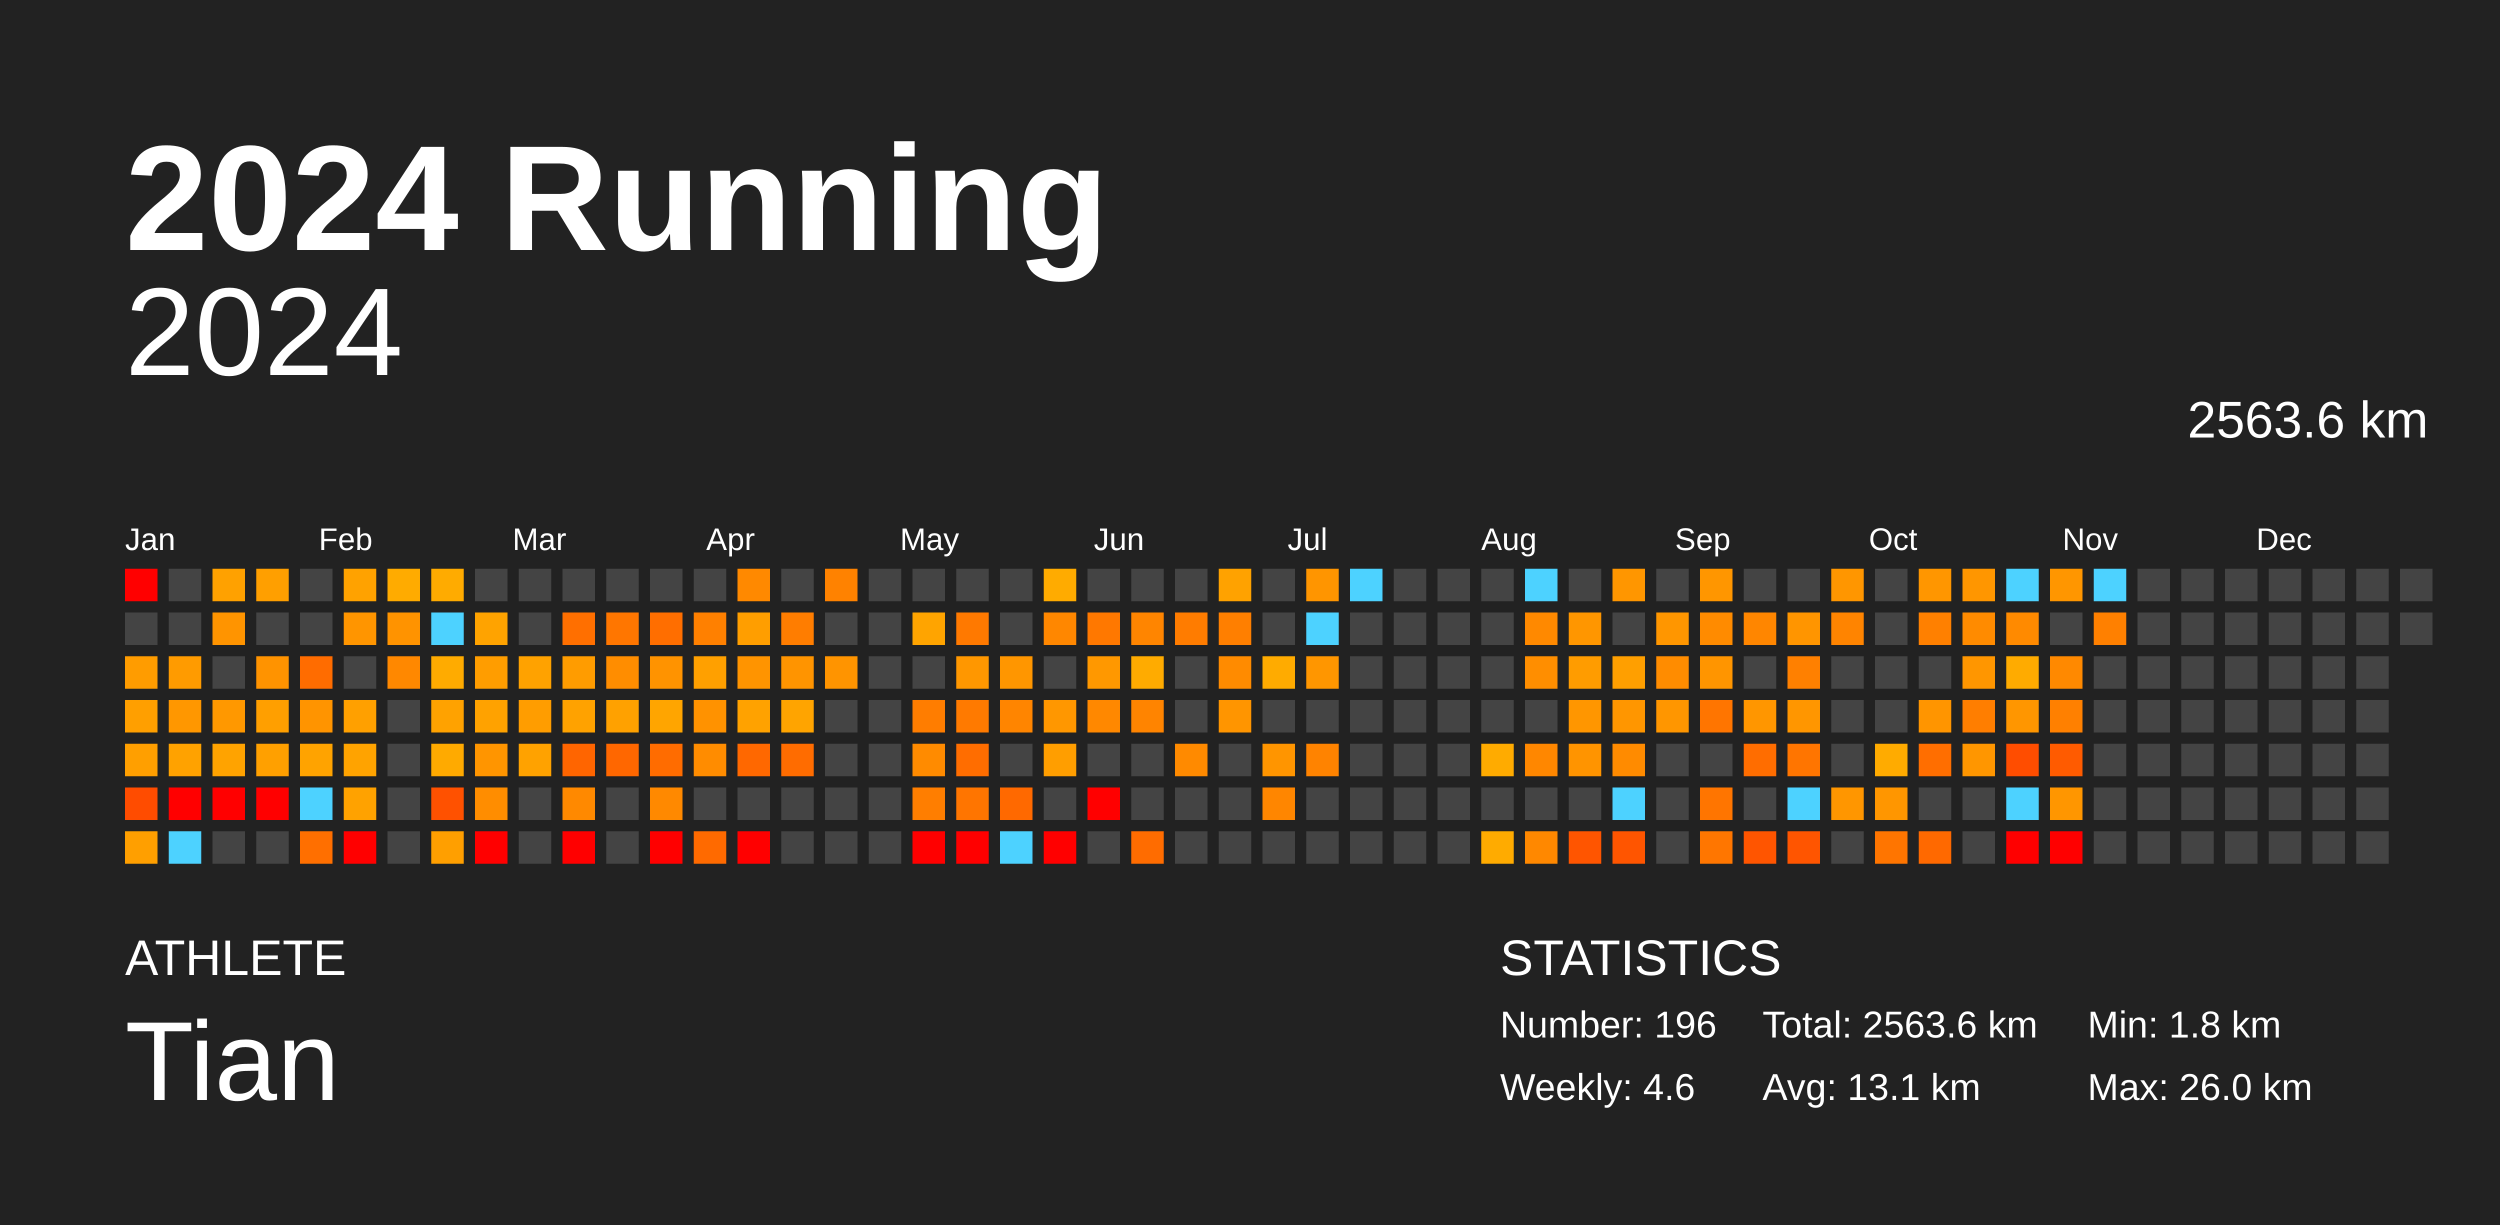
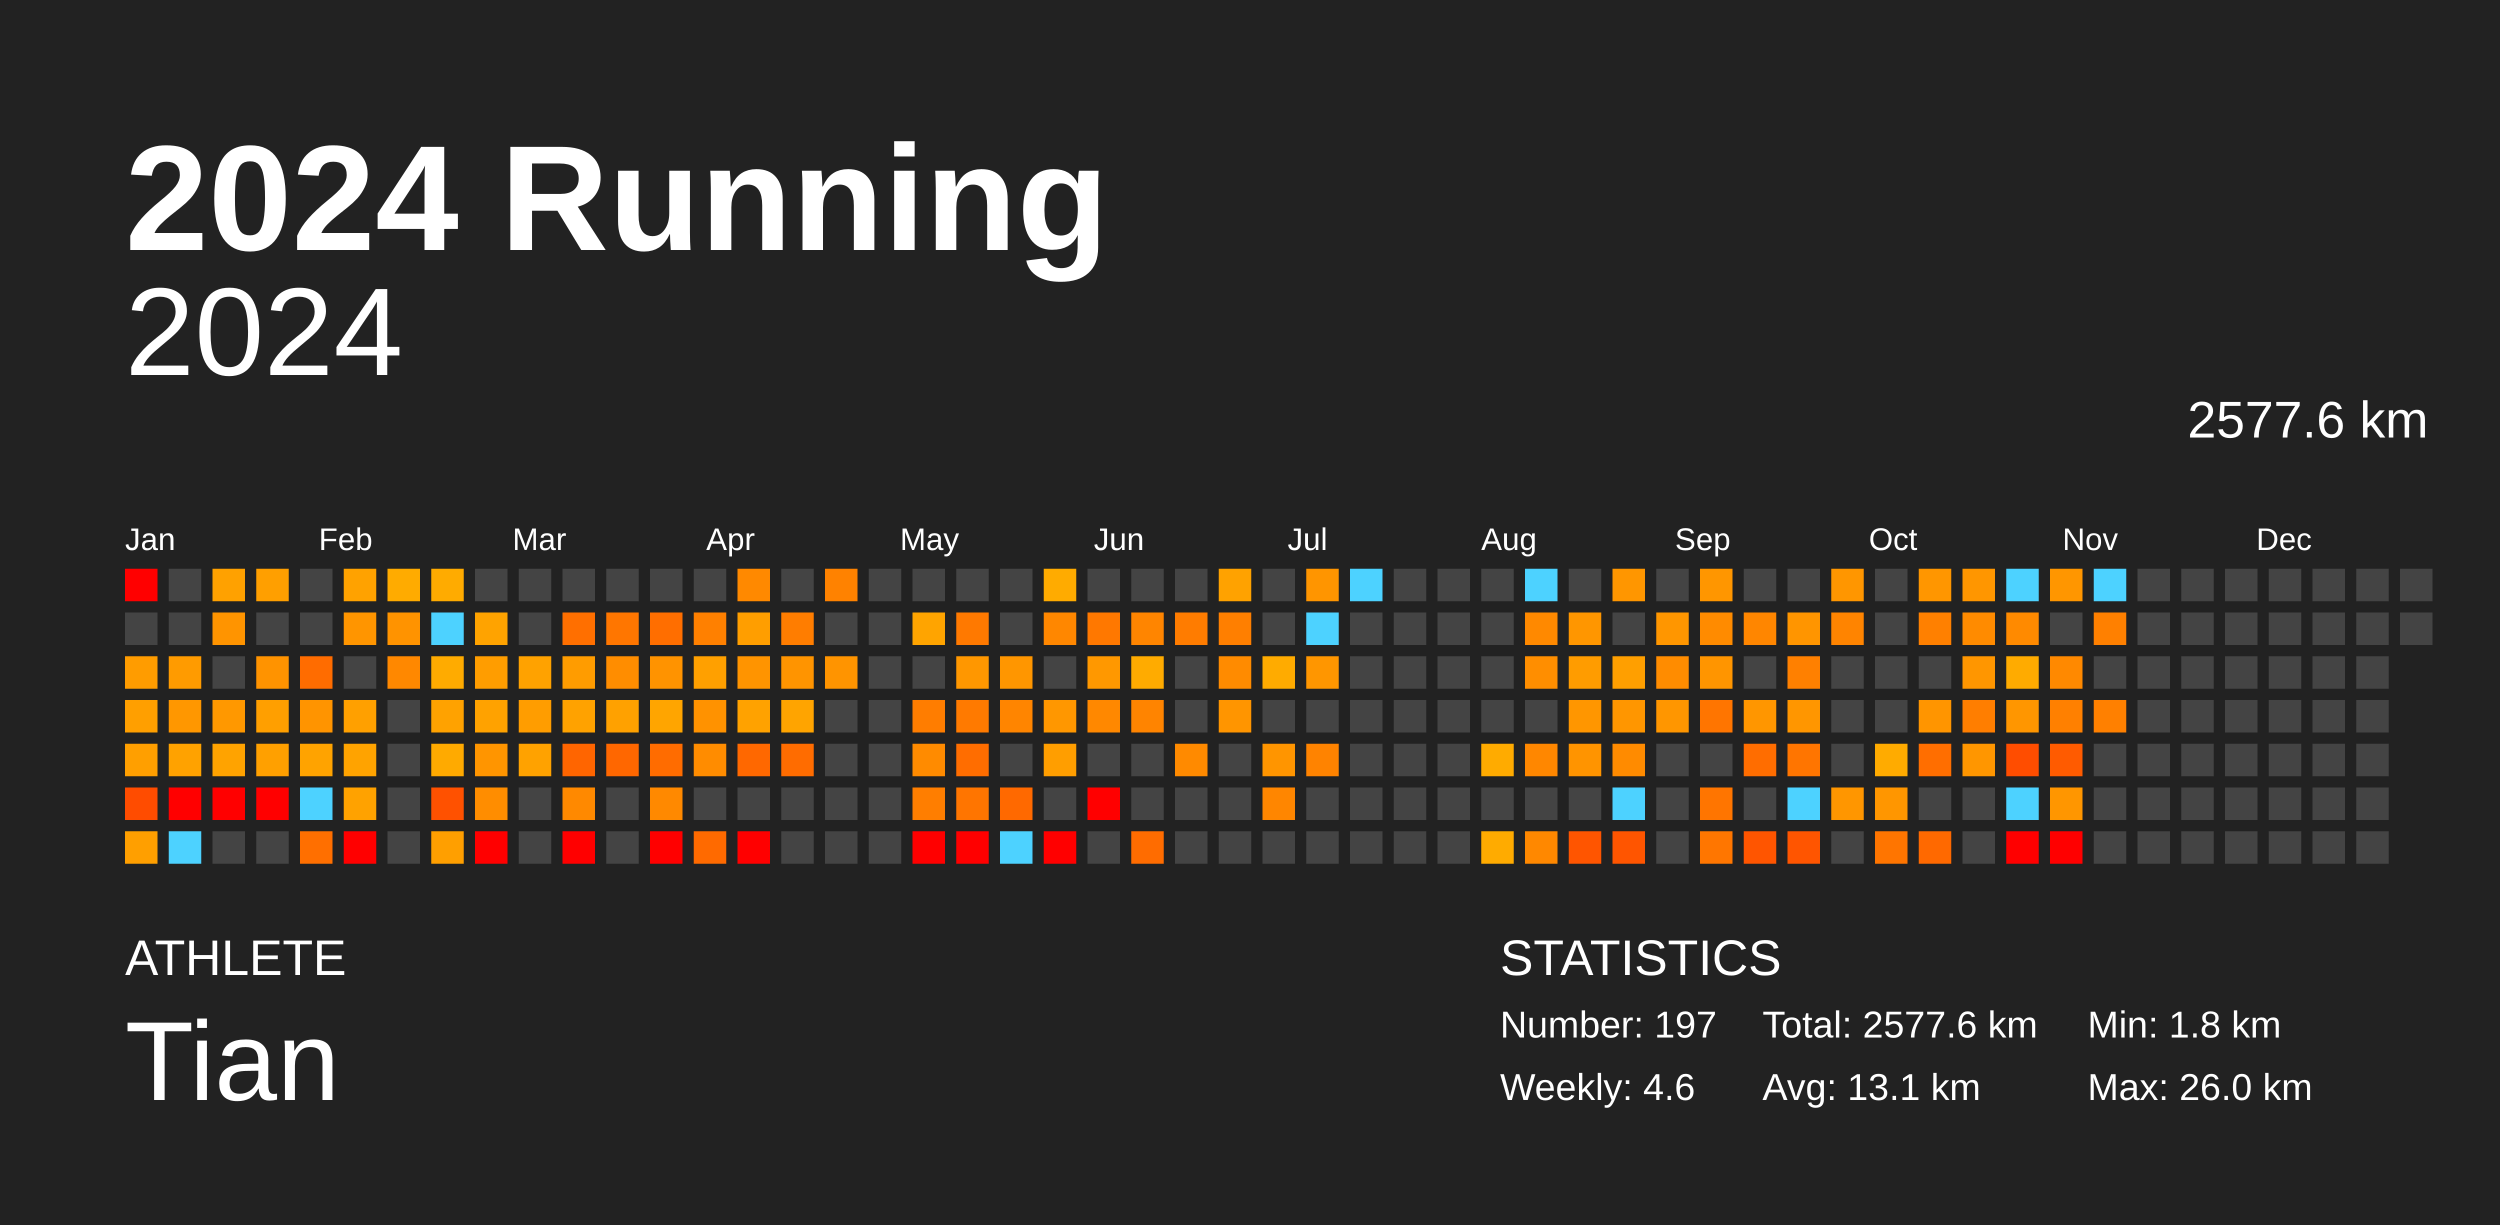
<svg xmlns="http://www.w3.org/2000/svg" baseProfile="full" height="98mm" version="1.1" viewBox="0,0,200,98" width="200mm">
  <defs />
  <rect fill="#222222" height="98" width="200" x="0" y="0" />
  <text fill="#FFFFFF" style="font-size:12px; font-family:Arial; font-weight:bold;" x="10" y="20">2024 Running</text>
  <text fill="#FFFFFF" style="font-size:4px; font-family:Arial" x="10" y="78">ATHLETE</text>
  <text fill="#FFFFFF" style="font-size:9px; font-family:Arial" x="10" y="88">Tian</text>
  <text fill="#FFFFFF" style="font-size:4px; font-family:Arial" x="120" y="78">STATISTICS</text>
-   <text fill="#FFFFFF" style="font-size:3px; font-family:Arial" x="120" y="83">Number: 196</text>
+   <text fill="#FFFFFF" style="font-size:3px; font-family:Arial" x="120" y="83">Number: 197</text>
  <text fill="#FFFFFF" style="font-size:3px; font-family:Arial" x="120" y="88">Weekly: 4.6</text>
-   <text fill="#FFFFFF" style="font-size:3px; font-family:Arial" x="141" y="83">Total: 2563.6 km</text>
+   <text fill="#FFFFFF" style="font-size:3px; font-family:Arial" x="141" y="83">Total: 2577.6 km</text>
  <text fill="#FFFFFF" style="font-size:3px; font-family:Arial" x="141" y="88">Avg: 13.1 km</text>
  <text fill="#FFFFFF" style="font-size:3px; font-family:Arial" x="167" y="83">Min: 1.8 km</text>
  <text fill="#FFFFFF" style="font-size:3px; font-family:Arial" x="167" y="88">Max: 26.0 km</text>
  <text alignment-baseline="hanging" fill="#FFFFFF" style="font-size:10.0px; font-family:Arial;" x="10" y="30">2024</text>
-   <text alignment-baseline="hanging" fill="#FFFFFF" style="font-size:4.125px; font-family:Arial;" x="175" y="35">2563.6 km</text>
+   <text alignment-baseline="hanging" fill="#FFFFFF" style="font-size:4.125px; font-family:Arial;" x="175" y="35">2577.6 km</text>
  <text fill="#FFFFFF" style="font-size:2.5px; font-family:Arial" x="10.0" y="44">Jan</text>
  <text fill="#FFFFFF" style="font-size:2.5px; font-family:Arial" x="25.5" y="44">Feb</text>
  <text fill="#FFFFFF" style="font-size:2.5px; font-family:Arial" x="41.0" y="44">Mar</text>
  <text fill="#FFFFFF" style="font-size:2.5px; font-family:Arial" x="56.5" y="44">Apr</text>
  <text fill="#FFFFFF" style="font-size:2.5px; font-family:Arial" x="72.0" y="44">May</text>
  <text fill="#FFFFFF" style="font-size:2.5px; font-family:Arial" x="87.5" y="44">Jun</text>
  <text fill="#FFFFFF" style="font-size:2.5px; font-family:Arial" x="103.0" y="44">Jul</text>
  <text fill="#FFFFFF" style="font-size:2.5px; font-family:Arial" x="118.5" y="44">Aug</text>
  <text fill="#FFFFFF" style="font-size:2.5px; font-family:Arial" x="134.0" y="44">Sep</text>
  <text fill="#FFFFFF" style="font-size:2.5px; font-family:Arial" x="149.5" y="44">Oct</text>
  <text fill="#FFFFFF" style="font-size:2.5px; font-family:Arial" x="165.0" y="44">Nov</text>
  <text fill="#FFFFFF" style="font-size:2.5px; font-family:Arial" x="180.5" y="44">Dec</text>
  <rect fill="red" height="2.6" width="2.6" x="10.0" y="45.5" />
  <rect fill="#444444" height="2.6" width="2.6" x="10.0" y="49.0" />
  <rect fill="#ff9c00" height="2.6" width="2.6" x="10.0" y="52.5" />
  <rect fill="#ff9f00" height="2.6" width="2.6" x="10.0" y="56.0" />
  <rect fill="#ff9f00" height="2.6" width="2.6" x="10.0" y="59.5" />
  <rect fill="#ff4c00" height="2.6" width="2.6" x="10.0" y="63.0" />
  <rect fill="#ff9f00" height="2.6" width="2.6" x="10.0" y="66.5" />
  <rect fill="#444444" height="2.6" width="2.6" x="13.5" y="45.5" />
  <rect fill="#444444" height="2.6" width="2.6" x="13.5" y="49.0" />
  <rect fill="#ff9b00" height="2.6" width="2.6" x="13.5" y="52.5" />
  <rect fill="#ff9700" height="2.6" width="2.6" x="13.5" y="56.0" />
  <rect fill="#ffa200" height="2.6" width="2.6" x="13.5" y="59.5" />
  <rect fill="red" height="2.6" width="2.6" x="13.5" y="63.0" />
  <rect fill="#4dd2ff" height="2.6" width="2.6" x="13.5" y="66.5" />
  <rect fill="#ffa100" height="2.6" width="2.6" x="17.0" y="45.5" />
  <rect fill="#ff9400" height="2.6" width="2.6" x="17.0" y="49.0" />
  <rect fill="#444444" height="2.6" width="2.6" x="17.0" y="52.5" />
  <rect fill="#ff9800" height="2.6" width="2.6" x="17.0" y="56.0" />
  <rect fill="#ffa300" height="2.6" width="2.6" x="17.0" y="59.5" />
  <rect fill="red" height="2.6" width="2.6" x="17.0" y="63.0" />
  <rect fill="#444444" height="2.6" width="2.6" x="17.0" y="66.5" />
  <rect fill="#ff9f00" height="2.6" width="2.6" x="20.5" y="45.5" />
  <rect fill="#444444" height="2.6" width="2.6" x="20.5" y="49.0" />
  <rect fill="#ff9300" height="2.6" width="2.6" x="20.5" y="52.5" />
  <rect fill="#ff9f00" height="2.6" width="2.6" x="20.5" y="56.0" />
  <rect fill="#ffa000" height="2.6" width="2.6" x="20.5" y="59.5" />
  <rect fill="red" height="2.6" width="2.6" x="20.5" y="63.0" />
  <rect fill="#444444" height="2.6" width="2.6" x="20.5" y="66.5" />
  <rect fill="#444444" height="2.6" width="2.6" x="24.0" y="45.5" />
  <rect fill="#444444" height="2.6" width="2.6" x="24.0" y="49.0" />
  <rect fill="#ff6c00" height="2.6" width="2.6" x="24.0" y="52.5" />
  <rect fill="#ff9400" height="2.6" width="2.6" x="24.0" y="56.0" />
  <rect fill="#ffa300" height="2.6" width="2.6" x="24.0" y="59.5" />
  <rect fill="#4dd2ff" height="2.6" width="2.6" x="24.0" y="63.0" />
  <rect fill="#ff6f00" height="2.6" width="2.6" x="24.0" y="66.5" />
  <rect fill="#ffa200" height="2.6" width="2.6" x="27.5" y="45.5" />
  <rect fill="#ff9500" height="2.6" width="2.6" x="27.5" y="49.0" />
  <rect fill="#444444" height="2.6" width="2.6" x="27.5" y="52.5" />
  <rect fill="#ffa000" height="2.6" width="2.6" x="27.5" y="56.0" />
  <rect fill="#ffa300" height="2.6" width="2.6" x="27.5" y="59.5" />
  <rect fill="#ffa200" height="2.6" width="2.6" x="27.5" y="63.0" />
  <rect fill="red" height="2.6" width="2.6" x="27.5" y="66.5" />
  <rect fill="#ffab00" height="2.6" width="2.6" x="31.0" y="45.5" />
  <rect fill="#ff9300" height="2.6" width="2.6" x="31.0" y="49.0" />
  <rect fill="#ff8800" height="2.6" width="2.6" x="31.0" y="52.5" />
  <rect fill="#444444" height="2.6" width="2.6" x="31.0" y="56.0" />
  <rect fill="#444444" height="2.6" width="2.6" x="31.0" y="59.5" />
  <rect fill="#444444" height="2.6" width="2.6" x="31.0" y="63.0" />
  <rect fill="#444444" height="2.6" width="2.6" x="31.0" y="66.5" />
  <rect fill="#ffab00" height="2.6" width="2.6" x="34.5" y="45.5" />
  <rect fill="#4dd2ff" height="2.6" width="2.6" x="34.5" y="49.0" />
  <rect fill="#ffab00" height="2.6" width="2.6" x="34.5" y="52.5" />
  <rect fill="#ffa200" height="2.6" width="2.6" x="34.5" y="56.0" />
  <rect fill="#ffaa00" height="2.6" width="2.6" x="34.5" y="59.5" />
  <rect fill="#ff5100" height="2.6" width="2.6" x="34.5" y="63.0" />
  <rect fill="#ff9f00" height="2.6" width="2.6" x="34.5" y="66.5" />
  <rect fill="#444444" height="2.6" width="2.6" x="38.0" y="45.5" />
  <rect fill="#ffa300" height="2.6" width="2.6" x="38.0" y="49.0" />
  <rect fill="#ff9d00" height="2.6" width="2.6" x="38.0" y="52.5" />
  <rect fill="#ffa200" height="2.6" width="2.6" x="38.0" y="56.0" />
  <rect fill="#ff9500" height="2.6" width="2.6" x="38.0" y="59.5" />
  <rect fill="#ff8d00" height="2.6" width="2.6" x="38.0" y="63.0" />
  <rect fill="red" height="2.6" width="2.6" x="38.0" y="66.5" />
  <rect fill="#444444" height="2.6" width="2.6" x="41.5" y="45.5" />
  <rect fill="#444444" height="2.6" width="2.6" x="41.5" y="49.0" />
  <rect fill="#ffa200" height="2.6" width="2.6" x="41.5" y="52.5" />
  <rect fill="#ff9d00" height="2.6" width="2.6" x="41.5" y="56.0" />
  <rect fill="#ffa200" height="2.6" width="2.6" x="41.5" y="59.5" />
  <rect fill="#444444" height="2.6" width="2.6" x="41.5" y="63.0" />
  <rect fill="#444444" height="2.6" width="2.6" x="41.5" y="66.5" />
  <rect fill="#444444" height="2.6" width="2.6" x="45.0" y="45.5" />
  <rect fill="#ff6f00" height="2.6" width="2.6" x="45.0" y="49.0" />
  <rect fill="#ff9c00" height="2.6" width="2.6" x="45.0" y="52.5" />
  <rect fill="#ffa200" height="2.6" width="2.6" x="45.0" y="56.0" />
  <rect fill="#ff6500" height="2.6" width="2.6" x="45.0" y="59.5" />
  <rect fill="#ff8900" height="2.6" width="2.6" x="45.0" y="63.0" />
  <rect fill="red" height="2.6" width="2.6" x="45.0" y="66.5" />
  <rect fill="#444444" height="2.6" width="2.6" x="48.5" y="45.5" />
  <rect fill="#ff7600" height="2.6" width="2.6" x="48.5" y="49.0" />
  <rect fill="#ff8d00" height="2.6" width="2.6" x="48.5" y="52.5" />
  <rect fill="#ffa100" height="2.6" width="2.6" x="48.5" y="56.0" />
  <rect fill="#ff6700" height="2.6" width="2.6" x="48.5" y="59.5" />
  <rect fill="#444444" height="2.6" width="2.6" x="48.5" y="63.0" />
  <rect fill="#444444" height="2.6" width="2.6" x="48.5" y="66.5" />
  <rect fill="#444444" height="2.6" width="2.6" x="52.0" y="45.5" />
  <rect fill="#ff6e00" height="2.6" width="2.6" x="52.0" y="49.0" />
  <rect fill="#ff9300" height="2.6" width="2.6" x="52.0" y="52.5" />
  <rect fill="#ffa500" height="2.6" width="2.6" x="52.0" y="56.0" />
  <rect fill="#ff6c00" height="2.6" width="2.6" x="52.0" y="59.5" />
  <rect fill="#ff8900" height="2.6" width="2.6" x="52.0" y="63.0" />
  <rect fill="red" height="2.6" width="2.6" x="52.0" y="66.5" />
  <rect fill="#444444" height="2.6" width="2.6" x="55.5" y="45.5" />
  <rect fill="#ff8000" height="2.6" width="2.6" x="55.5" y="49.0" />
  <rect fill="#ffa000" height="2.6" width="2.6" x="55.5" y="52.5" />
  <rect fill="#ff9200" height="2.6" width="2.6" x="55.5" y="56.0" />
  <rect fill="#ff8c00" height="2.6" width="2.6" x="55.5" y="59.5" />
  <rect fill="#444444" height="2.6" width="2.6" x="55.5" y="63.0" />
  <rect fill="#ff6a00" height="2.6" width="2.6" x="55.5" y="66.5" />
  <rect fill="#ff8900" height="2.6" width="2.6" x="59.0" y="45.5" />
  <rect fill="#ff9e00" height="2.6" width="2.6" x="59.0" y="49.0" />
  <rect fill="#ff9400" height="2.6" width="2.6" x="59.0" y="52.5" />
  <rect fill="#ffa200" height="2.6" width="2.6" x="59.0" y="56.0" />
  <rect fill="#ff6800" height="2.6" width="2.6" x="59.0" y="59.5" />
  <rect fill="#444444" height="2.6" width="2.6" x="59.0" y="63.0" />
  <rect fill="red" height="2.6" width="2.6" x="59.0" y="66.5" />
  <rect fill="#444444" height="2.6" width="2.6" x="62.5" y="45.5" />
  <rect fill="#ff7d00" height="2.6" width="2.6" x="62.5" y="49.0" />
  <rect fill="#ff9400" height="2.6" width="2.6" x="62.5" y="52.5" />
  <rect fill="#ffa400" height="2.6" width="2.6" x="62.5" y="56.0" />
  <rect fill="#ff6c00" height="2.6" width="2.6" x="62.5" y="59.5" />
  <rect fill="#444444" height="2.6" width="2.6" x="62.5" y="63.0" />
  <rect fill="#444444" height="2.6" width="2.6" x="62.5" y="66.5" />
  <rect fill="#ff8200" height="2.6" width="2.6" x="66.0" y="45.5" />
  <rect fill="#444444" height="2.6" width="2.6" x="66.0" y="49.0" />
  <rect fill="#ff9400" height="2.6" width="2.6" x="66.0" y="52.5" />
  <rect fill="#444444" height="2.6" width="2.6" x="66.0" y="56.0" />
  <rect fill="#444444" height="2.6" width="2.6" x="66.0" y="59.5" />
  <rect fill="#444444" height="2.6" width="2.6" x="66.0" y="63.0" />
  <rect fill="#444444" height="2.6" width="2.6" x="66.0" y="66.5" />
  <rect fill="#444444" height="2.6" width="2.6" x="69.5" y="45.5" />
  <rect fill="#444444" height="2.6" width="2.6" x="69.5" y="49.0" />
  <rect fill="#444444" height="2.6" width="2.6" x="69.5" y="52.5" />
  <rect fill="#444444" height="2.6" width="2.6" x="69.5" y="56.0" />
  <rect fill="#444444" height="2.6" width="2.6" x="69.5" y="59.5" />
  <rect fill="#444444" height="2.6" width="2.6" x="69.5" y="63.0" />
  <rect fill="#444444" height="2.6" width="2.6" x="69.5" y="66.5" />
  <rect fill="#444444" height="2.6" width="2.6" x="73.0" y="45.5" />
  <rect fill="#ffa400" height="2.6" width="2.6" x="73.0" y="49.0" />
  <rect fill="#444444" height="2.6" width="2.6" x="73.0" y="52.5" />
  <rect fill="#ff7d00" height="2.6" width="2.6" x="73.0" y="56.0" />
  <rect fill="#ff8b00" height="2.6" width="2.6" x="73.0" y="59.5" />
  <rect fill="#ff7e00" height="2.6" width="2.6" x="73.0" y="63.0" />
  <rect fill="red" height="2.6" width="2.6" x="73.0" y="66.5" />
  <rect fill="#444444" height="2.6" width="2.6" x="76.5" y="45.5" />
  <rect fill="#ff7900" height="2.6" width="2.6" x="76.5" y="49.0" />
  <rect fill="#ff9700" height="2.6" width="2.6" x="76.5" y="52.5" />
  <rect fill="#ff7a00" height="2.6" width="2.6" x="76.5" y="56.0" />
  <rect fill="#ff6d00" height="2.6" width="2.6" x="76.5" y="59.5" />
  <rect fill="#ff7500" height="2.6" width="2.6" x="76.5" y="63.0" />
  <rect fill="red" height="2.6" width="2.6" x="76.5" y="66.5" />
  <rect fill="#444444" height="2.6" width="2.6" x="80.0" y="45.5" />
  <rect fill="#444444" height="2.6" width="2.6" x="80.0" y="49.0" />
  <rect fill="#ff9600" height="2.6" width="2.6" x="80.0" y="52.5" />
  <rect fill="#ff8500" height="2.6" width="2.6" x="80.0" y="56.0" />
  <rect fill="#444444" height="2.6" width="2.6" x="80.0" y="59.5" />
  <rect fill="#ff6900" height="2.6" width="2.6" x="80.0" y="63.0" />
  <rect fill="#4dd2ff" height="2.6" width="2.6" x="80.0" y="66.5" />
  <rect fill="#ffab00" height="2.6" width="2.6" x="83.5" y="45.5" />
  <rect fill="#ff8700" height="2.6" width="2.6" x="83.5" y="49.0" />
  <rect fill="#444444" height="2.6" width="2.6" x="83.5" y="52.5" />
  <rect fill="#ff9700" height="2.6" width="2.6" x="83.5" y="56.0" />
  <rect fill="#ff9e00" height="2.6" width="2.6" x="83.5" y="59.5" />
  <rect fill="#444444" height="2.6" width="2.6" x="83.5" y="63.0" />
  <rect fill="red" height="2.6" width="2.6" x="83.5" y="66.5" />
  <rect fill="#444444" height="2.6" width="2.6" x="87.0" y="45.5" />
  <rect fill="#ff7800" height="2.6" width="2.6" x="87.0" y="49.0" />
  <rect fill="#ff9800" height="2.6" width="2.6" x="87.0" y="52.5" />
  <rect fill="#ff8800" height="2.6" width="2.6" x="87.0" y="56.0" />
  <rect fill="#444444" height="2.6" width="2.6" x="87.0" y="59.5" />
  <rect fill="red" height="2.6" width="2.6" x="87.0" y="63.0" />
  <rect fill="#444444" height="2.6" width="2.6" x="87.0" y="66.5" />
  <rect fill="#444444" height="2.6" width="2.6" x="90.5" y="45.5" />
  <rect fill="#ff8500" height="2.6" width="2.6" x="90.5" y="49.0" />
  <rect fill="#ffab00" height="2.6" width="2.6" x="90.5" y="52.5" />
  <rect fill="#ff8400" height="2.6" width="2.6" x="90.5" y="56.0" />
  <rect fill="#444444" height="2.6" width="2.6" x="90.5" y="59.5" />
  <rect fill="#444444" height="2.6" width="2.6" x="90.5" y="63.0" />
  <rect fill="#ff6c00" height="2.6" width="2.6" x="90.5" y="66.5" />
  <rect fill="#444444" height="2.6" width="2.6" x="94.0" y="45.5" />
  <rect fill="#ff7c00" height="2.6" width="2.6" x="94.0" y="49.0" />
  <rect fill="#444444" height="2.6" width="2.6" x="94.0" y="52.5" />
  <rect fill="#444444" height="2.6" width="2.6" x="94.0" y="56.0" />
  <rect fill="#ff8a00" height="2.6" width="2.6" x="94.0" y="59.5" />
  <rect fill="#444444" height="2.6" width="2.6" x="94.0" y="63.0" />
  <rect fill="#444444" height="2.6" width="2.6" x="94.0" y="66.5" />
  <rect fill="#ffa200" height="2.6" width="2.6" x="97.5" y="45.5" />
  <rect fill="#ff7f00" height="2.6" width="2.6" x="97.5" y="49.0" />
  <rect fill="#ff8b00" height="2.6" width="2.6" x="97.5" y="52.5" />
  <rect fill="#ff9500" height="2.6" width="2.6" x="97.5" y="56.0" />
  <rect fill="#444444" height="2.6" width="2.6" x="97.5" y="59.5" />
  <rect fill="#444444" height="2.6" width="2.6" x="97.5" y="63.0" />
  <rect fill="#444444" height="2.6" width="2.6" x="97.5" y="66.5" />
  <rect fill="#444444" height="2.6" width="2.6" x="101.0" y="45.5" />
  <rect fill="#444444" height="2.6" width="2.6" x="101.0" y="49.0" />
  <rect fill="#ffab00" height="2.6" width="2.6" x="101.0" y="52.5" />
  <rect fill="#444444" height="2.6" width="2.6" x="101.0" y="56.0" />
  <rect fill="#ff9500" height="2.6" width="2.6" x="101.0" y="59.5" />
  <rect fill="#ff8600" height="2.6" width="2.6" x="101.0" y="63.0" />
  <rect fill="#444444" height="2.6" width="2.6" x="101.0" y="66.5" />
  <rect fill="#ff9500" height="2.6" width="2.6" x="104.5" y="45.5" />
  <rect fill="#4dd2ff" height="2.6" width="2.6" x="104.5" y="49.0" />
  <rect fill="#ff9600" height="2.6" width="2.6" x="104.5" y="52.5" />
  <rect fill="#444444" height="2.6" width="2.6" x="104.5" y="56.0" />
  <rect fill="#ff8300" height="2.6" width="2.6" x="104.5" y="59.5" />
  <rect fill="#444444" height="2.6" width="2.6" x="104.5" y="63.0" />
  <rect fill="#444444" height="2.6" width="2.6" x="104.5" y="66.5" />
  <rect fill="#4dd2ff" height="2.6" width="2.6" x="108.0" y="45.5" />
  <rect fill="#444444" height="2.6" width="2.6" x="108.0" y="49.0" />
  <rect fill="#444444" height="2.6" width="2.6" x="108.0" y="52.5" />
  <rect fill="#444444" height="2.6" width="2.6" x="108.0" y="56.0" />
  <rect fill="#444444" height="2.6" width="2.6" x="108.0" y="59.5" />
  <rect fill="#444444" height="2.6" width="2.6" x="108.0" y="63.0" />
  <rect fill="#444444" height="2.6" width="2.6" x="108.0" y="66.5" />
  <rect fill="#444444" height="2.6" width="2.6" x="111.5" y="45.5" />
  <rect fill="#444444" height="2.6" width="2.6" x="111.5" y="49.0" />
  <rect fill="#444444" height="2.6" width="2.6" x="111.5" y="52.5" />
  <rect fill="#444444" height="2.6" width="2.6" x="111.5" y="56.0" />
  <rect fill="#444444" height="2.6" width="2.6" x="111.5" y="59.5" />
  <rect fill="#444444" height="2.6" width="2.6" x="111.5" y="63.0" />
  <rect fill="#444444" height="2.6" width="2.6" x="111.5" y="66.5" />
  <rect fill="#444444" height="2.6" width="2.6" x="115.0" y="45.5" />
  <rect fill="#444444" height="2.6" width="2.6" x="115.0" y="49.0" />
  <rect fill="#444444" height="2.6" width="2.6" x="115.0" y="52.5" />
  <rect fill="#444444" height="2.6" width="2.6" x="115.0" y="56.0" />
  <rect fill="#444444" height="2.6" width="2.6" x="115.0" y="59.5" />
  <rect fill="#444444" height="2.6" width="2.6" x="115.0" y="63.0" />
  <rect fill="#444444" height="2.6" width="2.6" x="115.0" y="66.5" />
  <rect fill="#444444" height="2.6" width="2.6" x="118.5" y="45.5" />
  <rect fill="#444444" height="2.6" width="2.6" x="118.5" y="49.0" />
  <rect fill="#444444" height="2.6" width="2.6" x="118.5" y="52.5" />
  <rect fill="#444444" height="2.6" width="2.6" x="118.5" y="56.0" />
  <rect fill="#ffab00" height="2.6" width="2.6" x="118.5" y="59.5" />
  <rect fill="#444444" height="2.6" width="2.6" x="118.5" y="63.0" />
  <rect fill="#ffab00" height="2.6" width="2.6" x="118.5" y="66.5" />
  <rect fill="#4dd2ff" height="2.6" width="2.6" x="122.0" y="45.5" />
  <rect fill="#ff8900" height="2.6" width="2.6" x="122.0" y="49.0" />
  <rect fill="#ff8e00" height="2.6" width="2.6" x="122.0" y="52.5" />
  <rect fill="#444444" height="2.6" width="2.6" x="122.0" y="56.0" />
  <rect fill="#ff8700" height="2.6" width="2.6" x="122.0" y="59.5" />
  <rect fill="#444444" height="2.6" width="2.6" x="122.0" y="63.0" />
  <rect fill="#ff8800" height="2.6" width="2.6" x="122.0" y="66.5" />
  <rect fill="#444444" height="2.6" width="2.6" x="125.5" y="45.5" />
  <rect fill="#ff9600" height="2.6" width="2.6" x="125.5" y="49.0" />
  <rect fill="#ff9c00" height="2.6" width="2.6" x="125.5" y="52.5" />
  <rect fill="#ff9600" height="2.6" width="2.6" x="125.5" y="56.0" />
  <rect fill="#ff9400" height="2.6" width="2.6" x="125.5" y="59.5" />
  <rect fill="#444444" height="2.6" width="2.6" x="125.5" y="63.0" />
  <rect fill="#ff5500" height="2.6" width="2.6" x="125.5" y="66.5" />
  <rect fill="#ff9600" height="2.6" width="2.6" x="129.0" y="45.5" />
  <rect fill="#444444" height="2.6" width="2.6" x="129.0" y="49.0" />
  <rect fill="#ff9f00" height="2.6" width="2.6" x="129.0" y="52.5" />
  <rect fill="#ff9600" height="2.6" width="2.6" x="129.0" y="56.0" />
  <rect fill="#ff8b00" height="2.6" width="2.6" x="129.0" y="59.5" />
  <rect fill="#4dd2ff" height="2.6" width="2.6" x="129.0" y="63.0" />
  <rect fill="#ff5500" height="2.6" width="2.6" x="129.0" y="66.5" />
  <rect fill="#444444" height="2.6" width="2.6" x="132.5" y="45.5" />
  <rect fill="#ff9600" height="2.6" width="2.6" x="132.5" y="49.0" />
  <rect fill="#ff8c00" height="2.6" width="2.6" x="132.5" y="52.5" />
  <rect fill="#ff9600" height="2.6" width="2.6" x="132.5" y="56.0" />
  <rect fill="#444444" height="2.6" width="2.6" x="132.5" y="59.5" />
  <rect fill="#444444" height="2.6" width="2.6" x="132.5" y="63.0" />
  <rect fill="#444444" height="2.6" width="2.6" x="132.5" y="66.5" />
  <rect fill="#ff9600" height="2.6" width="2.6" x="136.0" y="45.5" />
  <rect fill="#ff8b00" height="2.6" width="2.6" x="136.0" y="49.0" />
  <rect fill="#ff9500" height="2.6" width="2.6" x="136.0" y="52.5" />
  <rect fill="#ff7500" height="2.6" width="2.6" x="136.0" y="56.0" />
  <rect fill="#444444" height="2.6" width="2.6" x="136.0" y="59.5" />
  <rect fill="#ff7500" height="2.6" width="2.6" x="136.0" y="63.0" />
  <rect fill="#ff7600" height="2.6" width="2.6" x="136.0" y="66.5" />
  <rect fill="#444444" height="2.6" width="2.6" x="139.5" y="45.5" />
  <rect fill="#ff8600" height="2.6" width="2.6" x="139.5" y="49.0" />
  <rect fill="#444444" height="2.6" width="2.6" x="139.5" y="52.5" />
  <rect fill="#ff9600" height="2.6" width="2.6" x="139.5" y="56.0" />
  <rect fill="#ff6d00" height="2.6" width="2.6" x="139.5" y="59.5" />
  <rect fill="#444444" height="2.6" width="2.6" x="139.5" y="63.0" />
  <rect fill="#ff5500" height="2.6" width="2.6" x="139.5" y="66.5" />
  <rect fill="#444444" height="2.6" width="2.6" x="143.0" y="45.5" />
  <rect fill="#ff9500" height="2.6" width="2.6" x="143.0" y="49.0" />
  <rect fill="#ff8000" height="2.6" width="2.6" x="143.0" y="52.5" />
  <rect fill="#ff9600" height="2.6" width="2.6" x="143.0" y="56.0" />
  <rect fill="#ff7500" height="2.6" width="2.6" x="143.0" y="59.5" />
  <rect fill="#4dd2ff" height="2.6" width="2.6" x="143.0" y="63.0" />
  <rect fill="#ff5500" height="2.6" width="2.6" x="143.0" y="66.5" />
  <rect fill="#ff9600" height="2.6" width="2.6" x="146.5" y="45.5" />
  <rect fill="#ff8400" height="2.6" width="2.6" x="146.5" y="49.0" />
  <rect fill="#444444" height="2.6" width="2.6" x="146.5" y="52.5" />
  <rect fill="#444444" height="2.6" width="2.6" x="146.5" y="56.0" />
  <rect fill="#444444" height="2.6" width="2.6" x="146.5" y="59.5" />
  <rect fill="#ff9600" height="2.6" width="2.6" x="146.5" y="63.0" />
  <rect fill="#444444" height="2.6" width="2.6" x="146.5" y="66.5" />
  <rect fill="#444444" height="2.6" width="2.6" x="150.0" y="45.5" />
  <rect fill="#444444" height="2.6" width="2.6" x="150.0" y="49.0" />
  <rect fill="#444444" height="2.6" width="2.6" x="150.0" y="52.5" />
  <rect fill="#444444" height="2.6" width="2.6" x="150.0" y="56.0" />
  <rect fill="#ffab00" height="2.6" width="2.6" x="150.0" y="59.5" />
  <rect fill="#ff9600" height="2.6" width="2.6" x="150.0" y="63.0" />
  <rect fill="#ff7500" height="2.6" width="2.6" x="150.0" y="66.5" />
  <rect fill="#ff9600" height="2.6" width="2.6" x="153.5" y="45.5" />
  <rect fill="#ff8000" height="2.6" width="2.6" x="153.5" y="49.0" />
  <rect fill="#444444" height="2.6" width="2.6" x="153.5" y="52.5" />
  <rect fill="#ff9500" height="2.6" width="2.6" x="153.5" y="56.0" />
  <rect fill="#ff6e00" height="2.6" width="2.6" x="153.5" y="59.5" />
  <rect fill="#444444" height="2.6" width="2.6" x="153.5" y="63.0" />
  <rect fill="#ff6900" height="2.6" width="2.6" x="153.5" y="66.5" />
  <rect fill="#ff9600" height="2.6" width="2.6" x="157.0" y="45.5" />
  <rect fill="#ff8b00" height="2.6" width="2.6" x="157.0" y="49.0" />
  <rect fill="#ff9600" height="2.6" width="2.6" x="157.0" y="52.5" />
  <rect fill="#ff7e00" height="2.6" width="2.6" x="157.0" y="56.0" />
  <rect fill="#ff9600" height="2.6" width="2.6" x="157.0" y="59.5" />
  <rect fill="#444444" height="2.6" width="2.6" x="157.0" y="63.0" />
  <rect fill="#444444" height="2.6" width="2.6" x="157.0" y="66.5" />
  <rect fill="#4dd2ff" height="2.6" width="2.6" x="160.5" y="45.5" />
  <rect fill="#ff8a00" height="2.6" width="2.6" x="160.5" y="49.0" />
  <rect fill="#ffab00" height="2.6" width="2.6" x="160.5" y="52.5" />
  <rect fill="#ff9600" height="2.6" width="2.6" x="160.5" y="56.0" />
  <rect fill="#ff4d00" height="2.6" width="2.6" x="160.5" y="59.5" />
  <rect fill="#4dd2ff" height="2.6" width="2.6" x="160.5" y="63.0" />
  <rect fill="red" height="2.6" width="2.6" x="160.5" y="66.5" />
  <rect fill="#ff9600" height="2.6" width="2.6" x="164.0" y="45.5" />
  <rect fill="#444444" height="2.6" width="2.6" x="164.0" y="49.0" />
  <rect fill="#ff8900" height="2.6" width="2.6" x="164.0" y="52.5" />
  <rect fill="#ff8000" height="2.6" width="2.6" x="164.0" y="56.0" />
  <rect fill="#ff5b00" height="2.6" width="2.6" x="164.0" y="59.5" />
  <rect fill="#ff9600" height="2.6" width="2.6" x="164.0" y="63.0" />
  <rect fill="red" height="2.6" width="2.6" x="164.0" y="66.5" />
  <rect fill="#4dd2ff" height="2.6" width="2.6" x="167.5" y="45.5" />
  <rect fill="#ff8000" height="2.6" width="2.6" x="167.5" y="49.0" />
  <rect fill="#444444" height="2.6" width="2.6" x="167.5" y="52.5" />
-   <rect fill="#444444" height="2.6" width="2.6" x="167.5" y="56.0" />
+   <rect fill="#ff8000" height="2.6" width="2.6" x="167.5" y="56.0" />
  <rect fill="#444444" height="2.6" width="2.6" x="167.5" y="59.5" />
  <rect fill="#444444" height="2.6" width="2.6" x="167.5" y="63.0" />
  <rect fill="#444444" height="2.6" width="2.6" x="167.5" y="66.5" />
  <rect fill="#444444" height="2.6" width="2.6" x="171.0" y="45.5" />
  <rect fill="#444444" height="2.6" width="2.6" x="171.0" y="49.0" />
  <rect fill="#444444" height="2.6" width="2.6" x="171.0" y="52.5" />
  <rect fill="#444444" height="2.6" width="2.6" x="171.0" y="56.0" />
  <rect fill="#444444" height="2.6" width="2.6" x="171.0" y="59.5" />
  <rect fill="#444444" height="2.6" width="2.6" x="171.0" y="63.0" />
  <rect fill="#444444" height="2.6" width="2.6" x="171.0" y="66.5" />
  <rect fill="#444444" height="2.6" width="2.6" x="174.5" y="45.5" />
  <rect fill="#444444" height="2.6" width="2.6" x="174.5" y="49.0" />
  <rect fill="#444444" height="2.6" width="2.6" x="174.5" y="52.5" />
  <rect fill="#444444" height="2.6" width="2.6" x="174.5" y="56.0" />
  <rect fill="#444444" height="2.6" width="2.6" x="174.5" y="59.5" />
  <rect fill="#444444" height="2.6" width="2.6" x="174.5" y="63.0" />
  <rect fill="#444444" height="2.6" width="2.6" x="174.5" y="66.5" />
  <rect fill="#444444" height="2.6" width="2.6" x="178.0" y="45.5" />
  <rect fill="#444444" height="2.6" width="2.6" x="178.0" y="49.0" />
  <rect fill="#444444" height="2.6" width="2.6" x="178.0" y="52.5" />
  <rect fill="#444444" height="2.6" width="2.6" x="178.0" y="56.0" />
  <rect fill="#444444" height="2.6" width="2.6" x="178.0" y="59.5" />
  <rect fill="#444444" height="2.6" width="2.6" x="178.0" y="63.0" />
  <rect fill="#444444" height="2.6" width="2.6" x="178.0" y="66.5" />
  <rect fill="#444444" height="2.6" width="2.6" x="181.5" y="45.5" />
  <rect fill="#444444" height="2.6" width="2.6" x="181.5" y="49.0" />
  <rect fill="#444444" height="2.6" width="2.6" x="181.5" y="52.5" />
  <rect fill="#444444" height="2.6" width="2.6" x="181.5" y="56.0" />
  <rect fill="#444444" height="2.6" width="2.6" x="181.5" y="59.5" />
  <rect fill="#444444" height="2.6" width="2.6" x="181.5" y="63.0" />
  <rect fill="#444444" height="2.6" width="2.6" x="181.5" y="66.5" />
  <rect fill="#444444" height="2.6" width="2.6" x="185.0" y="45.5" />
  <rect fill="#444444" height="2.6" width="2.6" x="185.0" y="49.0" />
  <rect fill="#444444" height="2.6" width="2.6" x="185.0" y="52.5" />
  <rect fill="#444444" height="2.6" width="2.6" x="185.0" y="56.0" />
  <rect fill="#444444" height="2.6" width="2.6" x="185.0" y="59.5" />
  <rect fill="#444444" height="2.6" width="2.6" x="185.0" y="63.0" />
  <rect fill="#444444" height="2.6" width="2.6" x="185.0" y="66.5" />
  <rect fill="#444444" height="2.6" width="2.6" x="188.5" y="45.5" />
  <rect fill="#444444" height="2.6" width="2.6" x="188.5" y="49.0" />
  <rect fill="#444444" height="2.6" width="2.6" x="188.5" y="52.5" />
  <rect fill="#444444" height="2.6" width="2.6" x="188.5" y="56.0" />
  <rect fill="#444444" height="2.6" width="2.6" x="188.5" y="59.5" />
  <rect fill="#444444" height="2.6" width="2.6" x="188.5" y="63.0" />
  <rect fill="#444444" height="2.6" width="2.6" x="188.5" y="66.5" />
  <rect fill="#444444" height="2.6" width="2.6" x="192.0" y="45.5" />
  <rect fill="#444444" height="2.6" width="2.6" x="192.0" y="49.0" />
</svg>
